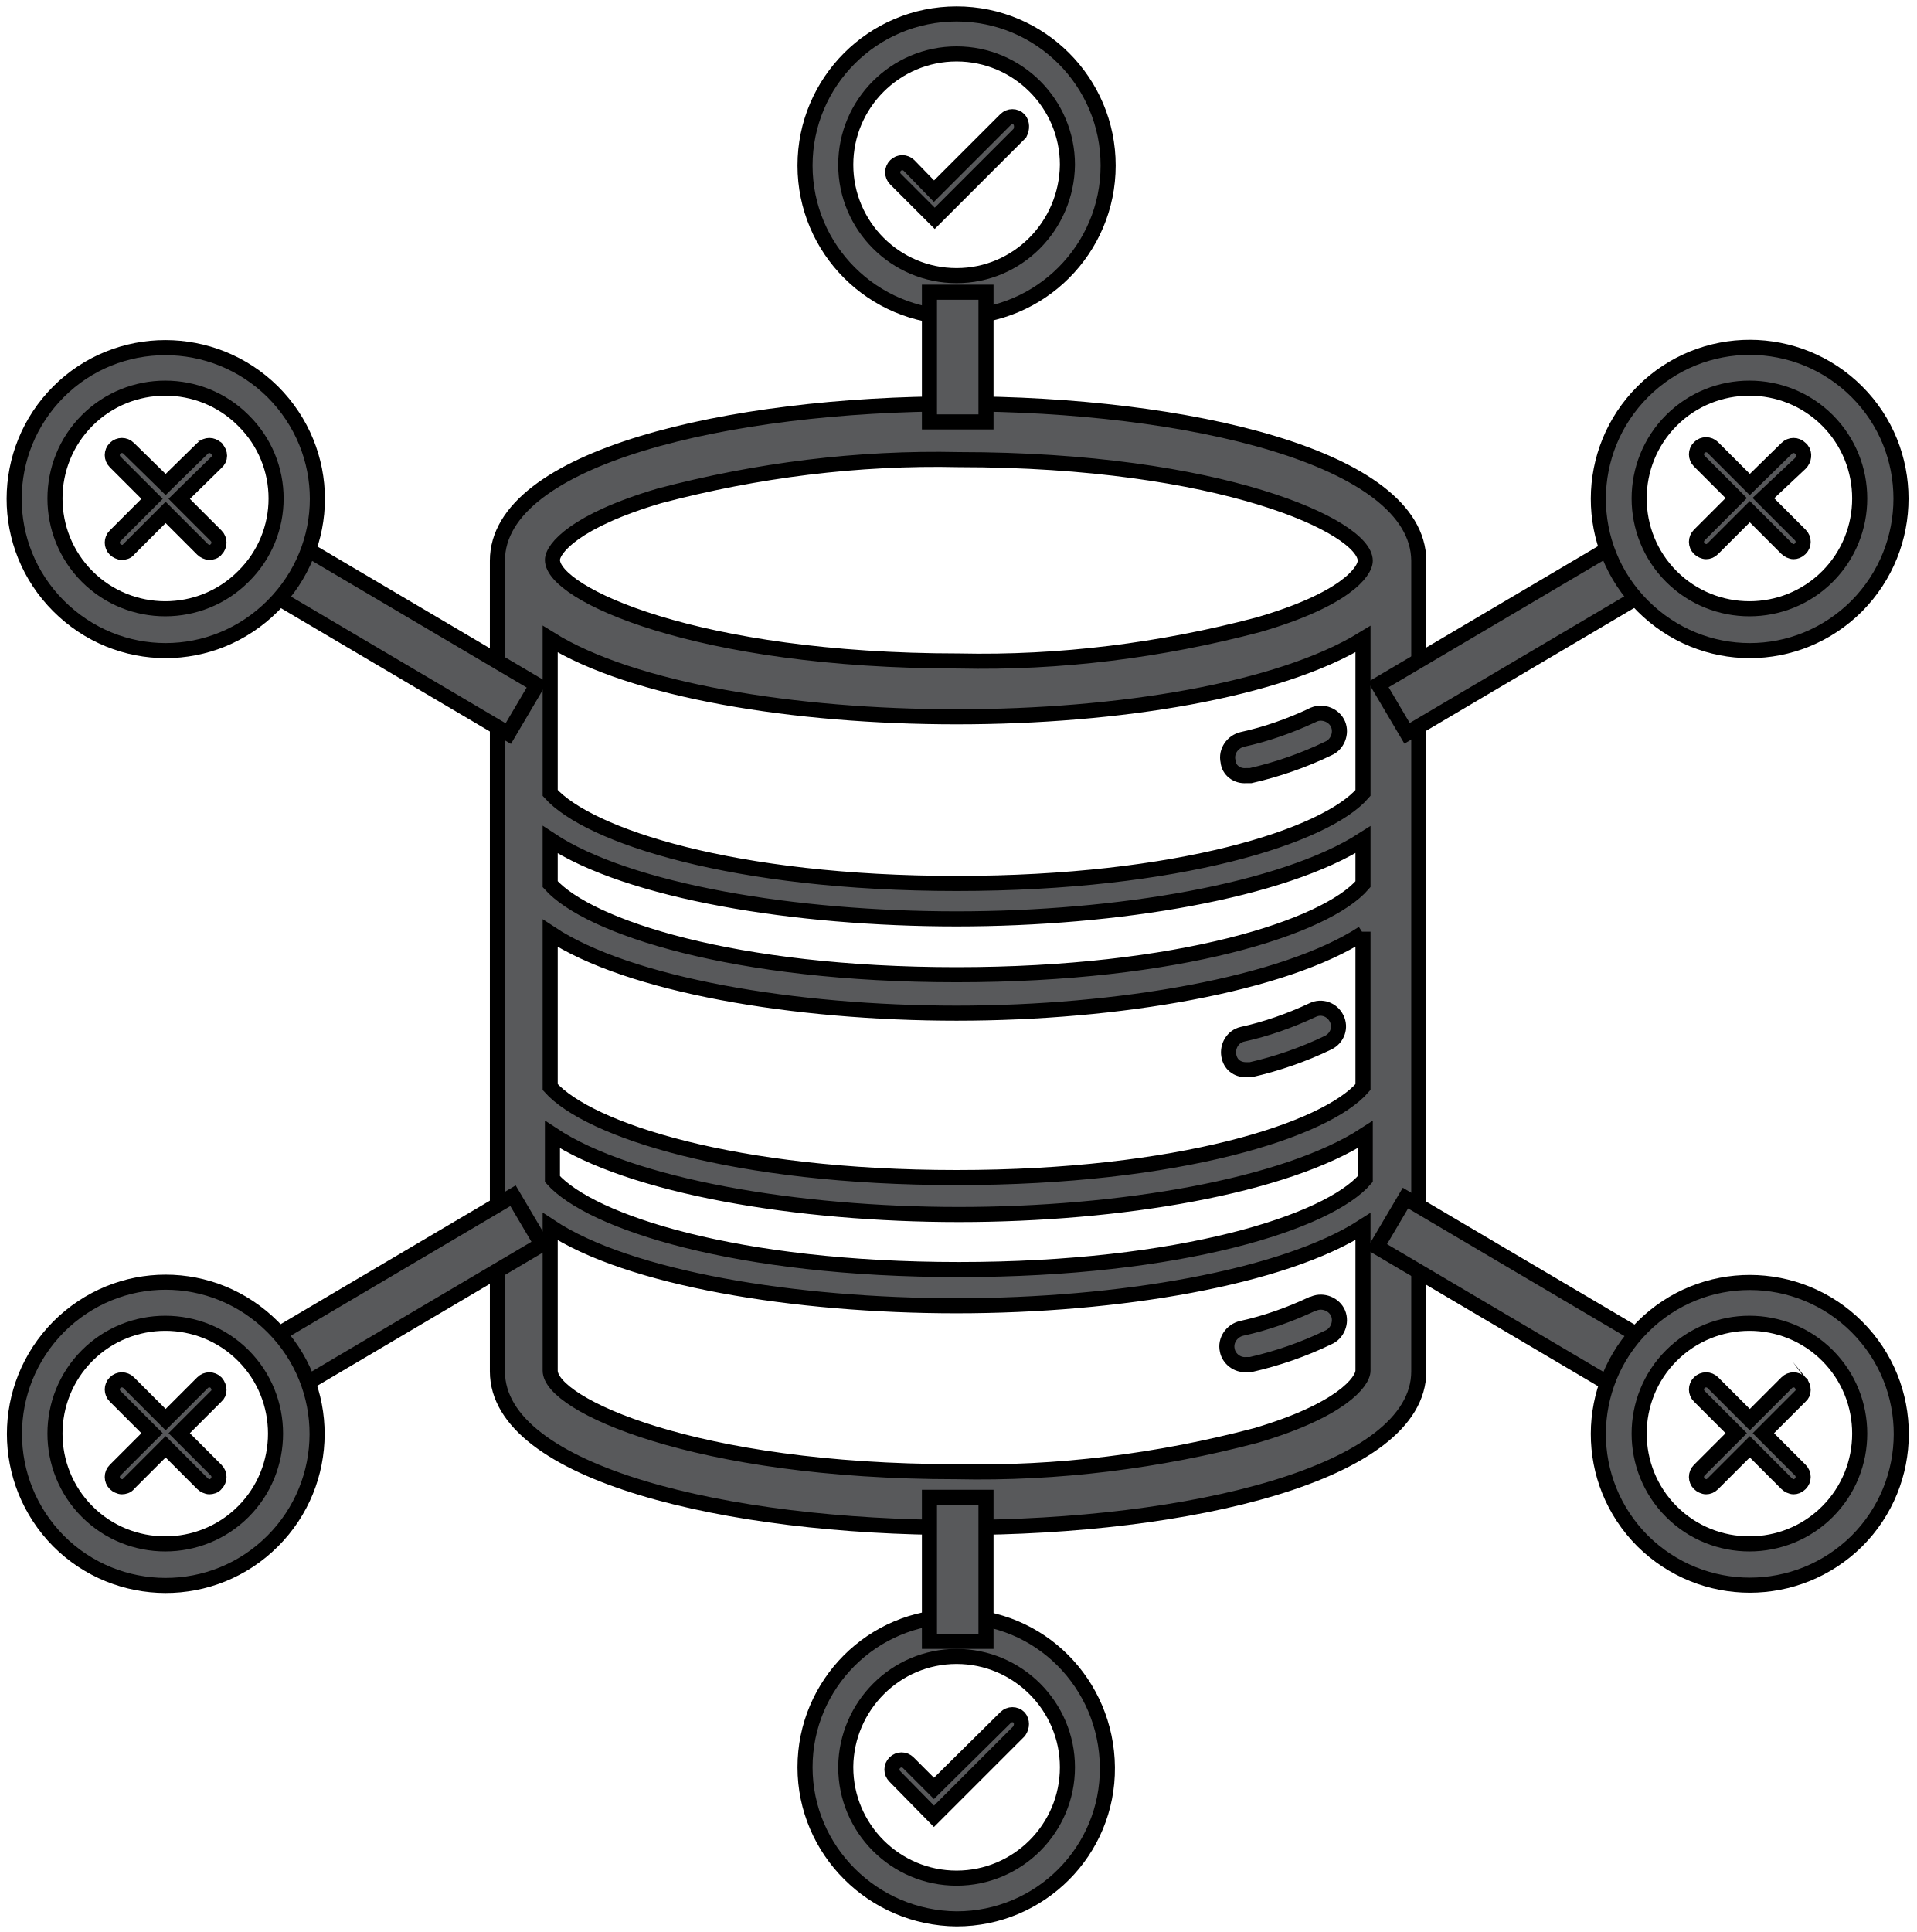
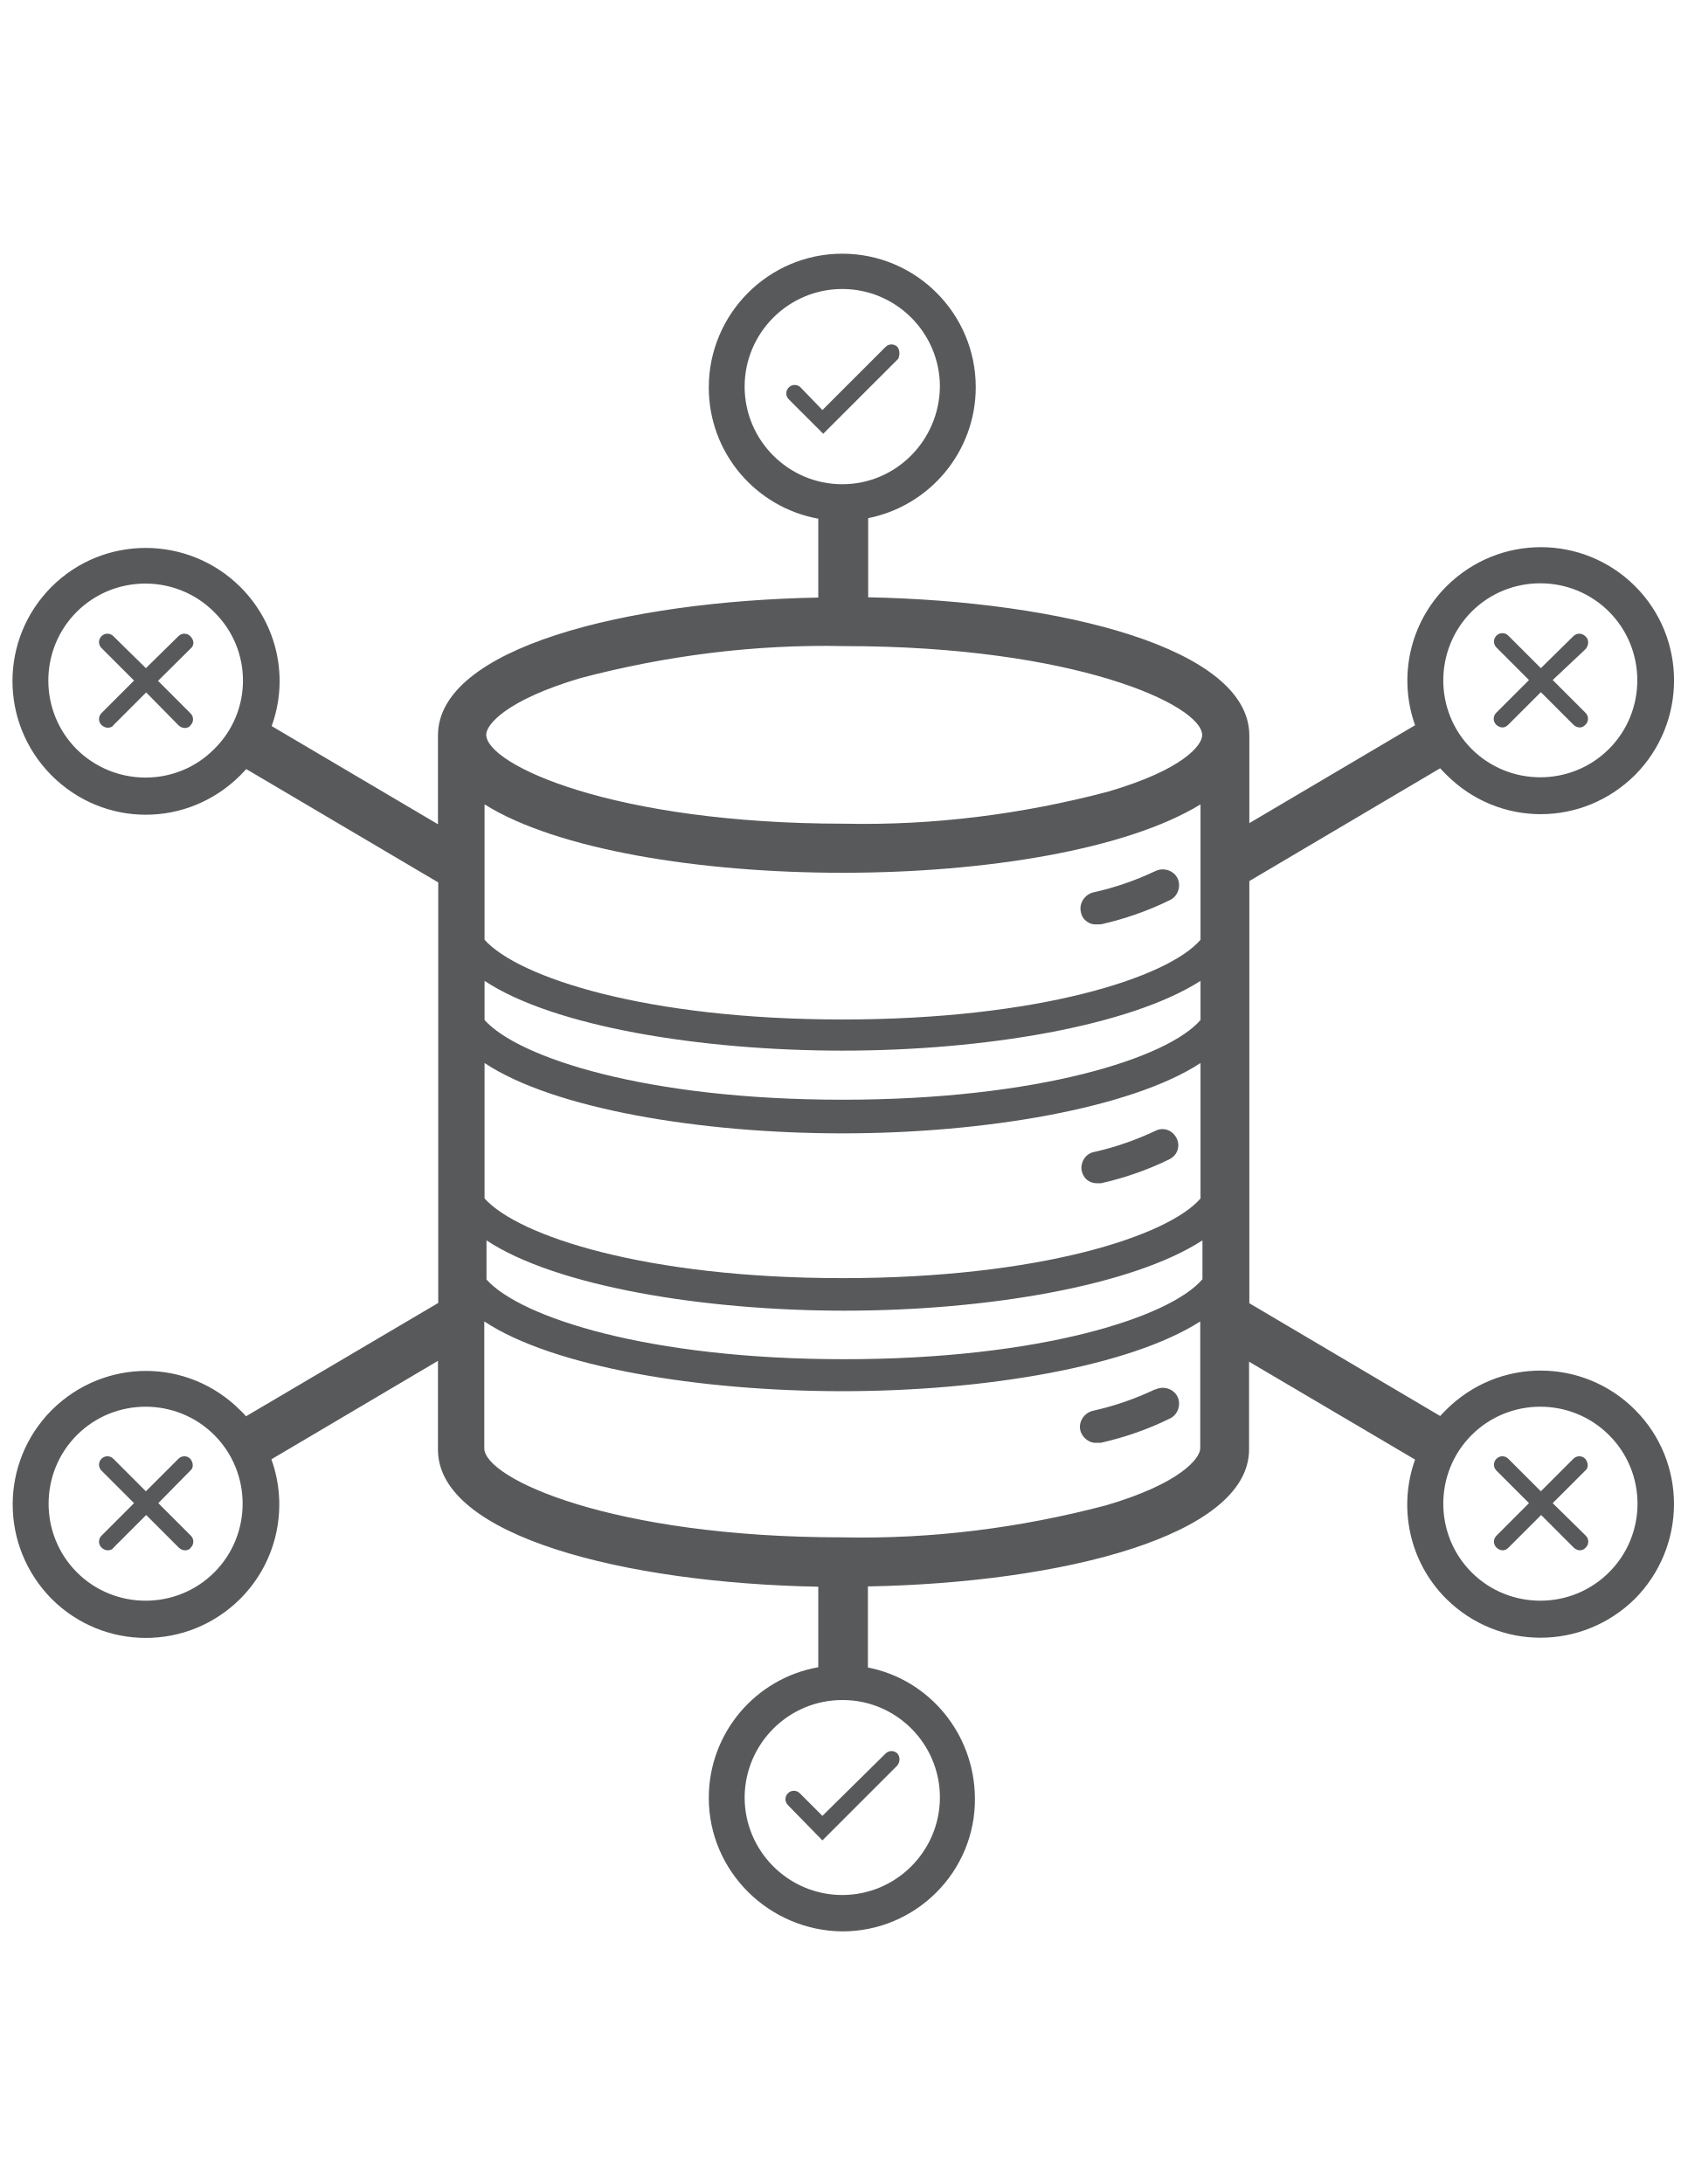
- <svg xmlns="http://www.w3.org/2000/svg" width="100%" height="100%" viewBox="0 0 51.9 52.3" data-name="Layer 1">
+ <svg xmlns="http://www.w3.org/2000/svg" version="1.1" id="Layer_1" x="0px" y="0px" viewBox="0 0 612 792" style="enable-background:new 0 0 612 792;" xml:space="preserve">
  <style type="text/css">
- 	.st0{fill:#58595B;stroke:#000000;stroke-width:2;}
+ 	.st0{fill:none;}
+ 	.st1{fill:#58595B;}
+ 	.st2{fill:none;stroke:#58595B;stroke-width:0;stroke-linecap:round;stroke-linejoin:round;}
</style>
-   <g id="layer1" transform="translate(-439.8895,-54.18371)">
-     <g id="Layer_2-1" transform="matrix(0.2041451,0,0,0.2041461,440.0258,54.31601)">
-       <g id="Layer_1-2-5">
-         <path id="path9761" class="st0" d="M126.3,52.9C96,52.9,65.3,60,65.3,73.7v107.5c0,13.6,30.7,20.7,61.1,20.7s61.1-7.1,61.1-20.7     V73.7C187.4,60,156.7,52.9,126.3,52.9z M86.8,65.1c12.9-3.4,26.3-5.1,39.7-4.8c34.8,0,53.9,8.9,53.9,13.4c0,1.5-2.8,5.2-14.2,8.5     c-12.9,3.4-26.3,5.1-39.7,4.8c-34.8,0-53.9-8.9-53.9-13.4C72.6,72.1,75.6,68.4,86.8,65.1z M180.1,116.6c-4.9,5.7-24.4,12-53.9,12     s-48.8-6.3-53.9-12v-5.9c10.4,6.9,32.6,10.5,53.9,10.5s43.3-3.7,53.9-10.5V116.6z M180.1,122.9v20.6c-4.9,5.7-24.4,12-53.9,12     s-48.8-6.3-53.9-12v-20.4c10.4,6.9,32.5,10.6,53.9,10.6s43.5-3.8,53.9-10.6V122.9z M72.6,149.8c10.4,6.9,32.6,10.6,53.9,10.6     s43.3-3.7,53.9-10.6v5.9c-4.9,5.7-24.4,12-53.9,12s-48.8-6.3-53.9-12V149.8z M180.1,104.5c-4.9,5.7-24.4,12-53.9,12     s-48.8-6.3-53.9-12V84.1c10.9,6.8,32.4,10.3,53.9,10.3s42.8-3.5,53.9-10.3V104.5z M165.9,189.7c-12.9,3.4-26.3,5.1-39.7,4.8     c-34.8,0-53.9-8.9-53.9-13.4V162c10.4,6.9,32.5,10.5,53.9,10.5s43.3-3.7,53.9-10.5v19.1C180.1,182.6,177.1,186.4,165.9,189.7     L165.9,189.7z" />
-         <path id="path9763" class="st0" d="M164.6,102.2h0.6c3.5-0.8,7-2,10.3-3.6c1.2-0.5,1.8-2,1.3-3.2c-0.5-1.2-2-1.8-3.2-1.3     c-0.1,0-0.2,0.1-0.2,0.1c-3,1.4-6.1,2.5-9.3,3.2c-1.3,0.3-2.2,1.6-1.9,2.9C162.3,101.5,163.4,102.3,164.6,102.2L164.6,102.2z" />
-         <path id="path9765" class="st0" d="M164.6,141.2c0.2,0,0.4,0,0.6,0c3.5-0.8,7-2,10.3-3.6c1.2-0.6,1.7-2,1.1-3.2     c-0.6-1.2-2-1.7-3.2-1.1c0,0,0,0,0,0c-3,1.4-6.1,2.5-9.3,3.2c-1.3,0.3-2,1.6-1.8,2.8C162.5,140.5,163.4,141.2,164.6,141.2z" />
-         <path id="path9767" class="st0" d="M173.3,172.3c-3,1.4-6.1,2.5-9.3,3.2c-1.3,0.3-2.2,1.6-1.9,2.9c0.2,1.1,1.3,2,2.5,1.9h0.6     c3.5-0.8,7-2,10.3-3.6c1.2-0.5,1.8-2,1.3-3.2c-0.5-1.2-2-1.8-3.2-1.3C173.4,172.3,173.3,172.3,173.3,172.3L173.3,172.3z" />
-         <path id="path9769" class="st0" d="M126.2,1.2c-11.1,0-20.1,9-20.1,20.1s9,20.1,20.1,20.1s20.1-9,20.1-20.1c0,0,0,0,0,0     C146.3,10.2,137.3,1.2,126.2,1.2z M126.2,35.9c-8.1,0-14.7-6.6-14.7-14.7s6.6-14.7,14.7-14.7c8.1,0,14.7,6.6,14.7,14.7     C140.8,29.3,134.3,35.9,126.2,35.9z" />
-         <path id="path9771" class="st0" d="M134.5,15.2c-0.5-0.5-1.3-0.5-1.8,0l-9.5,9.5l-3.3-3.4c-0.5-0.5-1.3-0.5-1.8,0c0,0,0,0,0,0     c-0.5,0.5-0.5,1.3,0,1.8l5.2,5.2l11.3-11.3C134.9,16.4,134.9,15.7,134.5,15.2z" />
-         <path id="path9773" class="st0" d="M126.2,253.8c11.1,0,20.1-9,20-20.1s-9-20.1-20.1-20c-11.1,0-20,9-20,20     C106.1,244.7,115.1,253.7,126.2,253.8C126.2,253.8,126.2,253.8,126.2,253.8z M126.2,219c8.1,0,14.7,6.6,14.7,14.7     c0,8.1-6.6,14.7-14.7,14.7c-8.1,0-14.7-6.6-14.7-14.7c0,0,0,0,0-0.1C111.6,225.6,118.1,219,126.2,219z" />
-         <path id="path9775" class="st0" d="M134.5,227.1c-0.5-0.5-1.3-0.5-1.8,0c0,0,0,0,0,0l-9.5,9.4l-3.4-3.4c-0.5-0.5-1.3-0.5-1.8,0     c-0.5,0.5-0.5,1.3,0,1.8l5.2,5.3l11.3-11.3C134.9,228.3,134.9,227.6,134.5,227.1z" />
-         <rect id="rect9777" x="181.4" y="79.8" transform="matrix(0.8611 -0.5084 0.5084 0.8611 -14.6422 113.6412)" class="st0" width="38.6" height="7.5" />
-         <rect id="rect9779" x="33" y="167.3" transform="matrix(0.8611 -0.5084 0.5084 0.8611 -79.6836 50.4535)" class="st0" width="39" height="7.5" />
-         <rect id="rect9781" x="48.3" y="64.4" transform="matrix(0.5083 -0.8612 0.8612 0.5083 -46.4273 85.9199)" class="st0" width="7.5" height="38.5" />
-         <rect id="rect9783" x="196.7" y="151.9" transform="matrix(0.5083 -0.8612 0.8612 0.5083 -48.8794 256.8686)" class="st0" width="7.5" height="38.7" />
-         <rect id="rect9785" x="122.6" y="38.1" class="st0" width="7.5" height="17.2" />
-         <rect id="rect9787" x="122.6" y="197.9" class="st0" width="7.5" height="19.1" />
-         <path id="path9789" class="st0" d="M245.6,203.7c7.8-7.8,7.9-20.5,0-28.4c-7.8-7.8-20.5-7.9-28.4,0c-7.8,7.8-7.9,20.5,0,28.4     c0,0,0,0,0,0C225.1,211.5,237.7,211.5,245.6,203.7z M221,179.1c5.7-5.7,15-5.7,20.7,0c5.7,5.7,5.7,15,0,20.7s-15,5.7-20.7,0     c0,0,0,0,0,0C215.3,194.1,215.3,184.8,221,179.1z" />
-         <path id="path9791" class="st0" d="M245.6,51.3c-7.8-7.8-20.5-7.9-28.4,0c-7.8,7.8-7.9,20.5,0,28.4s20.5,7.9,28.4,0c0,0,0,0,0,0     C253.4,71.8,253.4,59.1,245.6,51.3z M221,75.8c-5.7-5.7-5.7-15,0-20.7c5.7-5.7,15-5.7,20.7,0s5.7,15,0,20.7c0,0,0,0,0,0     C236,81.5,226.7,81.5,221,75.8z" />
-         <path id="path9793" class="st0" d="M238.1,182.7c-0.5-0.5-1.3-0.5-1.8,0l-4.9,4.9l-4.9-4.9c-0.5-0.5-1.3-0.5-1.8,0     c-0.5,0.5-0.5,1.3,0,1.8c0,0,0,0,0,0l4.9,4.9l-4.9,4.9c-0.5,0.5-0.5,1.3,0,1.8c0,0,0,0,0,0c0.2,0.2,0.6,0.4,0.9,0.4     c0.3,0,0.6-0.1,0.9-0.4l4.9-4.9l4.9,4.9c0.2,0.2,0.6,0.4,0.9,0.4c0.3,0,0.6-0.1,0.9-0.4c0.5-0.5,0.5-1.3,0-1.8c0,0,0,0,0,0     l-4.9-4.9l4.9-4.9C238.6,184.1,238.6,183.3,238.1,182.7C238.1,182.8,238.1,182.8,238.1,182.7z" />
-         <path id="path9795" class="st0" d="M238.1,58.8c-0.5-0.5-1.3-0.5-1.8,0l-4.9,4.8l-4.9-4.9c-0.5-0.5-1.3-0.5-1.8,0     c-0.5,0.5-0.5,1.3,0,1.8c0,0,0,0,0,0l4.9,4.9l-4.9,4.9c-0.5,0.5-0.5,1.3,0,1.8c0,0,0,0,0,0c0.2,0.2,0.6,0.4,0.9,0.4     c0.3,0,0.6-0.1,0.9-0.4l4.9-4.9l4.9,4.9c0.2,0.2,0.6,0.4,0.9,0.4c0.3,0,0.6-0.1,0.9-0.4c0.5-0.5,0.5-1.3,0-1.8c0,0,0,0,0,0     l-4.9-4.9l4.9-4.6c0.5-0.5,0.6-1.3,0.2-1.8C238.2,58.9,238.1,58.8,238.1,58.8z" />
-         <path id="path9797" class="st0" d="M7.1,51.3c-7.8,7.8-7.9,20.5,0,28.4s20.5,7.9,28.4,0s7.9-20.5,0-28.4c0,0,0,0,0,0     C27.6,43.5,14.9,43.5,7.1,51.3z M31.6,75.8c-5.7,5.7-15,5.7-20.7,0c-5.7-5.7-5.7-15,0-20.7s15-5.7,20.7,0c0,0,0,0,0,0     C37.4,60.8,37.4,70.1,31.6,75.8z" />
-         <path id="path9799" class="st0" d="M7.1,203.7c7.8,7.8,20.5,7.9,28.4,0c7.8-7.8,7.9-20.5,0-28.4s-20.5-7.9-28.4,0c0,0,0,0,0,0     C-0.7,183.2-0.7,195.8,7.1,203.7z M31.6,179.1c5.7,5.7,5.7,15,0,20.7c-5.7,5.7-15,5.7-20.7,0c-5.7-5.7-5.7-15,0-20.7c0,0,0,0,0,0     C16.6,173.4,25.9,173.4,31.6,179.1z" />
-         <path id="path9801" class="st0" d="M28,58.8c-0.5-0.5-1.3-0.5-1.8,0l-4.9,4.8l-4.9-4.8c-0.5-0.5-1.3-0.5-1.8,0     c-0.5,0.5-0.5,1.3,0,1.8c0,0,0,0,0,0l4.9,4.9l-4.9,4.9c-0.5,0.5-0.5,1.3,0,1.8c0,0,0,0,0,0c0.2,0.2,0.6,0.4,0.9,0.4     c0.3,0,0.7-0.1,0.9-0.4l4.9-4.9l4.9,4.9c0.2,0.2,0.6,0.4,0.9,0.4c0.3,0,0.7-0.1,0.9-0.4c0.5-0.5,0.5-1.3,0-1.8l-4.9-4.9l4.9-4.8     C28.6,60.2,28.6,59.4,28,58.8C28.1,58.8,28,58.8,28,58.8z" />
-         <path id="path9803" class="st0" d="M28,182.7c-0.5-0.5-1.3-0.5-1.8,0l-4.9,4.9l-4.9-4.9c-0.5-0.5-1.3-0.5-1.8,0     c-0.5,0.5-0.5,1.3,0,1.8c0,0,0,0,0,0l4.9,4.9l-4.9,4.9c-0.5,0.5-0.5,1.3,0,1.8c0,0,0,0,0,0c0.2,0.2,0.6,0.4,0.9,0.4     c0.3,0,0.7-0.1,0.9-0.4l4.9-4.9l4.9,4.9c0.2,0.2,0.6,0.4,0.9,0.4c0.3,0,0.7-0.1,0.9-0.4c0.5-0.5,0.5-1.3,0-1.8l-4.9-4.9l4.9-4.9     C28.5,184.1,28.5,183.3,28,182.7z" />
-       </g>
-     </g>
+   <g>
+     <path class="st0" d="M340.8,140.2c0-19.5-15.9-35.4-35.4-35.4c-19.5,0-35.4,15.9-35.4,35.4s15.9,35.4,35.4,35.4   C324.9,175.6,340.5,159.7,340.8,140.2z M285.9,144.8c-1.2-1.2-1.2-3.1,0-4.3c1.2-1.2,3.1-1.2,4.3,0l7.9,8.2l22.9-22.9   c1.2-1.2,3.1-1.2,4.3,0c1,1.2,1,2.9,0.2,4.3l-27.2,27.2L285.9,144.8z" />
+     <path class="st0" d="M583.4,271.7c13.7-13.7,13.7-36.1,0-49.8c-13.7-13.7-36.1-13.7-49.8,0c-13.7,13.7-13.7,36.1,0,49.8   S569.7,285.4,583.4,271.7z M542.5,234.8c-1.2-1.2-1.2-3.1,0-4.3c1.2-1.2,3.1-1.2,4.3,0l11.8,11.8l11.8-11.6c1.2-1.2,3.1-1.2,4.3,0   c0,0,0.2,0.2,0.5,0.5c1,1.2,0.7,3.1-0.5,4.3L563,246.6l11.8,11.8c1.2,1.2,1.2,3.1,0,4.3c-0.7,0.7-1.4,1-2.2,1s-1.7-0.5-2.2-1   L558.6,251l-11.8,11.8c-0.7,0.7-1.4,1-2.2,1c-0.7,0-1.7-0.5-2.2-1c-1.2-1.2-1.2-3.1,0-4.3l11.8-11.8L542.5,234.8z" />
+     <path class="st0" d="M270,651.5c0,0.2,0,0.2,0,0.2c0,19.5,15.9,35.4,35.4,35.4s35.4-15.9,35.4-35.4s-15.9-35.4-35.4-35.4   C285.9,616.4,270.3,632.3,270,651.5z M325.4,635.9c1,1.2,1,2.9,0,4.3l-27.2,27.2l-12.5-12.8c-1.2-1.2-1.2-3.1,0-4.3   c1.2-1.2,3.1-1.2,4.3,0l8.2,8.2l22.9-22.6C322.3,634.7,324.2,634.7,325.4,635.9z" />
+     <path class="st0" d="M305.4,463.5c71,0,118-15.2,129.8-28.9v-49.1c-25,16.4-78.2,25.5-129.8,25.5c-51.5,0-104.7-8.9-129.8-25.5   v49.1C187.9,448.4,234.4,463.5,305.4,463.5z M396.6,417.8c7.7-1.7,15.2-4.3,22.4-7.7c2.9-1.4,6.3-0.2,7.7,2.6s0.2,6.3-2.6,7.7   c-7.9,3.9-16.4,6.7-24.8,8.7c-0.5,0-1,0-1.4,0c-2.9,0-5.1-1.7-5.5-4.6C391.8,421.6,393.5,418.5,396.6,417.8z" />
+     <path class="st0" d="M27.8,520.3c-13.7,13.7-13.7,36.1,0,49.8s36.1,13.7,49.8,0s13.7-36.1,0-49.8C64,506.6,41.6,506.6,27.8,520.3z    M69,556.9c1.2,1.2,1.2,3.1,0,4.3c-0.5,0.7-1.4,1-2.2,1s-1.7-0.5-2.2-1l-11.8-11.8l-11.8,11.8c-0.5,0.7-1.4,1-2.2,1s-1.7-0.5-2.2-1   c-1.2-1.2-1.2-3.1,0-4.3l11.8-11.8l-11.8-11.8c-1.2-1.2-1.2-3.1,0-4.3c1.2-1.2,3.1-1.2,4.3,0l11.8,11.8L64.7,529   c1.2-1.2,3.1-1.2,4.3,0c1.2,1.4,1.2,3.4,0,4.3l-11.8,11.8L69,556.9z" />
+     <path class="st0" d="M77.7,221.8c-13.7-13.7-36.1-13.7-49.8,0c-13.7,13.7-13.7,36.1,0,49.8s36.1,13.7,49.8,0   C91.6,258,91.6,235.6,77.7,221.8z M69,258.7c1.2,1.2,1.2,3.1,0,4.3c-0.5,0.7-1.4,1-2.2,1s-1.7-0.5-2.2-1l-11.8-11.8L41.1,263   c-0.5,0.7-1.4,1-2.2,1s-1.7-0.5-2.2-1c-1.2-1.2-1.2-3.1,0-4.3l11.8-11.8l-11.8-11.8c-1.2-1.2-1.2-3.1,0-4.3c1.2-1.2,3.1-1.2,4.3,0   l11.8,11.6l11.8-11.6c1.2-1.2,3.1-1.2,4.3,0c0.1,0,0.1,0,0.1,0c0,0,0,0-0.1,0c1.4,1.4,1.4,3.4,0,4.6l-11.8,11.6L69,258.7z" />
+     <path class="st0" d="M305.4,369.6c71,0,118-15.2,129.8-28.9v-49.1c-26.7,16.4-78,24.8-129.8,24.8c-51.8,0-103.5-8.4-129.8-24.8   v49.1C187.9,354.5,234.4,369.6,305.4,369.6z M396.6,323.7c7.7-1.7,15.2-4.3,22.4-7.7c0,0,0.2-0.2,0.5-0.2c2.9-1.2,6.5,0.2,7.7,3.1   c1.2,2.9-0.2,6.5-3.1,7.7c-7.9,3.9-16.4,6.7-24.8,8.7h-1.4c-2.9,0.2-5.5-1.7-5.8-4.6C391.3,327.5,393.5,324.4,396.6,323.7z" />
+     <path class="st0" d="M305.4,398.8c71,0,118-15.2,129.8-28.9v-14.2c-25.5,16.4-78.5,25.3-129.8,25.3c-51.3,0-104.7-8.7-129.8-25.3   v14.2C187.9,383.6,234.4,398.8,305.4,398.8z" />
+     <path class="st0" d="M583.4,520.3c-13.7-13.7-36.1-13.7-49.8,0c-13.7,13.7-13.7,36.1,0,49.8s36.1,13.7,49.8,0   S597.2,534.1,583.4,520.3z M574.8,556.9c1.2,1.2,1.2,3.1,0,4.3c-0.7,0.7-1.4,1-2.2,1s-1.7-0.5-2.2-1l-11.8-11.8l-11.8,11.8   c-0.7,0.7-1.4,1-2.2,1c-0.7,0-1.7-0.5-2.2-1c-1.2-1.2-1.2-3.1,0-4.3l11.8-11.8l-11.8-11.8c-1.2-1.2-1.2-3.1,0-4.3   c1.2-1.2,3.1-1.2,4.3,0l11.8,11.8l11.8-11.8c1.2-1.2,3.1-1.2,4.3,0c1.2,1.4,1.2,3.4,0,4.3L563,545.1L574.8,556.9z" />
+     <path class="st0" d="M176.4,449.8V464c12.3,13.7,58.7,28.9,129.8,28.9s118-15.2,129.8-28.9v-14.2c-25.5,16.6-78.5,25.5-129.8,25.5   C254.9,475.3,201.4,466.4,176.4,449.8z" />
+     <path class="st0" d="M306.1,234.4c-32.3-0.7-64.5,3.4-95.6,11.6c-27,7.9-34.2,16.9-34.2,20.5c0,10.8,46,32.3,129.8,32.3   c32.3,0.7,64.5-3.4,95.6-11.6c27.4-7.9,34.2-16.9,34.2-20.5C435.9,255.8,389.9,234.4,306.1,234.4z" />
+     <path class="st0" d="M175.7,479.2v46c0,10.8,46,32.3,129.8,32.3c32.3,0.7,64.5-3.4,95.6-11.6c27-7.9,34.2-17.1,34.2-20.7v-46   c-25.5,16.4-78.2,25.3-129.8,25.3S200.7,495.8,175.7,479.2z M396.4,511.7c7.7-1.7,15.2-4.3,22.4-7.7c0,0,0.2,0,0.7-0.2   c2.9-1.2,6.5,0.2,7.7,3.1c1.2,2.9-0.2,6.5-3.1,7.7c-7.9,3.9-16.4,6.7-24.8,8.7h-1.4c-2.9,0.2-5.5-1.9-6-4.6   C391.1,515.5,393.3,512.4,396.4,511.7z" />
+     <path class="st1" d="M397.8,335.2h1.4c8.4-1.9,16.9-4.8,24.8-8.7c2.9-1.2,4.3-4.8,3.1-7.7c-1.2-2.9-4.8-4.3-7.7-3.1   c-0.2,0-0.5,0.2-0.5,0.2c-7.2,3.4-14.7,6-22.4,7.7c-3.1,0.7-5.3,3.9-4.6,7C392.3,333.5,395,335.5,397.8,335.2z" />
+     <path class="st1" d="M397.8,429.1c0.5,0,1,0,1.4,0c8.4-1.9,16.9-4.8,24.8-8.7c2.9-1.4,4.1-4.8,2.6-7.7s-4.8-4.1-7.7-2.6   c-7.2,3.4-14.7,6-22.4,7.7c-3.1,0.7-4.8,3.9-4.3,6.7C392.8,427.4,395,429.1,397.8,429.1z" />
+     <path class="st1" d="M397.8,523.2h1.4c8.4-1.9,16.9-4.8,24.8-8.7c2.9-1.2,4.3-4.8,3.1-7.7c-1.2-2.9-4.8-4.3-7.7-3.1   c-0.5,0.2-0.7,0.2-0.7,0.2c-7.2,3.4-14.7,6-22.4,7.7c-3.1,0.7-5.3,3.9-4.6,7C392.3,521.3,395,523.5,397.8,523.2z" />
+     <path class="st1" d="M325.4,125.8c-1.2-1.2-3.1-1.2-4.3,0l-22.9,22.9l-7.9-8.2c-1.2-1.2-3.1-1.2-4.3,0c-1.2,1.2-1.2,3.1,0,4.3   l12.5,12.5l27.2-27.2C326.3,128.7,326.3,127,325.4,125.8z" />
+     <path class="st1" d="M290,650.3c-1.2-1.2-3.1-1.2-4.3,0c-1.2,1.2-1.2,3.1,0,4.3l12.5,12.8l27.2-27.2c1-1.4,1-3.1,0-4.3   c-1.2-1.2-3.1-1.2-4.3,0l-22.9,22.6L290,650.3z" />
+     <path class="st1" d="M592.8,511.2c-18.8-18.8-49.3-19-68.4,0c-0.8,0.8-1.5,1.5-2.2,2.3L453,472.6V319.5l69.2-40.9   c0.7,0.8,1.5,1.6,2.3,2.4c19,19,49.3,19,68.4,0c18.8-19,18.8-49.6,0-68.4c-18.8-18.8-49.3-19-68.4,0   c-13.6,13.6-17.5,33.3-11.4,50.4L453,298.5v-31.9c-0.2-31.6-68.1-48.6-138.2-50v-28.7c22.2-4.4,39-24,39-47.5   c0-26.7-21.7-48.4-48.4-48.4S257,113.8,257,140.5c0,23.8,17.1,43.5,39.7,47.6v28.6c-69.9,1.3-137.9,18.3-137.9,50v32.2l-60.3-35.6   c6.2-17,2.4-36.7-11.4-50.5c-19-18.8-49.6-18.8-68.4,0c-18.8,18.8-19,49.3,0,68.4c19,19,49.3,19,68.4,0c0.8-0.8,1.5-1.6,2.2-2.3   l69.6,41.1v152.5l-69.7,41.1c-0.7-0.8-1.3-1.5-2.1-2.2c-19-19-49.3-19-68.4,0c-18.8,19-18.8,49.3,0,68.4c18.8,18.8,49.3,19,68.4,0   c13.6-13.6,17.5-33.5,11.3-50.6l60.4-35.7v32.2c0,31.4,67.9,48.4,137.9,49.7v29.2c-22.7,4-39.7,23.8-39.7,47.4   c0,26.5,21.7,48.1,48.4,48.4c26.7,0,48.4-21.7,48.1-48.4c-0.2-23.4-16.7-43-38.8-47.3v-29.4c70.1-1.3,138.2-18.3,138.2-49.7v-31.8   l60.2,35.5c-6.1,17-2.4,36.8,11.3,50.5c19,18.8,49.3,18.8,68.4,0C611.6,560.8,611.8,530.2,592.8,511.2z M533.6,221.8   c13.7-13.7,36.1-13.7,49.8,0c13.7,13.7,13.7,36.1,0,49.8s-36.1,13.7-49.8,0S519.9,235.6,533.6,221.8z M27.8,271.7   c-13.7-13.7-13.7-36.1,0-49.8c13.7-13.7,36.1-13.7,49.8,0c14,13.7,14,36.1,0,49.8C64,285.4,41.6,285.4,27.8,271.7z M77.7,570.2   c-13.7,13.7-36.1,13.7-49.8,0s-13.7-36.1,0-49.8c13.7-13.7,36.1-13.7,49.8,0C91.4,534.1,91.4,556.5,77.7,570.2z M270,140.2   c0-19.5,15.9-35.4,35.4-35.4c19.5,0,35.4,15.9,35.4,35.4c-0.2,19.5-15.9,35.4-35.4,35.4C285.9,175.6,270,159.7,270,140.2z    M175.7,291.7c26.2,16.4,78,24.8,129.8,24.8c51.8,0,103-8.4,129.8-24.8v49.1c-11.8,13.7-58.7,28.9-129.8,28.9   s-117.5-15.2-129.8-28.9V291.7z M175.7,355.7c25,16.6,78.5,25.3,129.8,25.3c51.3,0,104.2-8.9,129.8-25.3v14.2   c-11.8,13.7-58.7,28.9-129.8,28.9s-117.5-15.2-129.8-28.9V355.7z M175.7,385.5c25,16.6,78.2,25.5,129.8,25.5   c51.5,0,104.7-9.1,129.8-25.5v49.1c-11.8,13.7-58.7,28.9-129.8,28.9s-117.5-15.2-129.8-28.9V385.5z M340.8,651.8   c0,19.5-15.9,35.4-35.4,35.4S270,671.3,270,651.8c0,0,0,0,0-0.2c0.2-19.3,15.9-35.1,35.4-35.1C324.9,616.4,340.8,632.3,340.8,651.8   z M435.2,525.2c0,3.6-7.2,12.8-34.2,20.7c-31.1,8.2-63.3,12.3-95.6,11.6c-83.8,0-129.8-21.4-129.8-32.3v-46   c25,16.6,78.2,25.3,129.8,25.3s104.2-8.9,129.8-25.3V525.2z M435.9,464c-11.8,13.7-58.7,28.9-129.8,28.9S188.7,477.7,176.4,464   v-14.2c25,16.6,78.5,25.5,129.8,25.5c51.3,0,104.2-8.9,129.8-25.5V464z M401.7,287.1c-31.1,8.2-63.3,12.3-95.6,11.6   c-83.8,0-129.8-21.4-129.8-32.3c0-3.6,7.2-12.5,34.2-20.5c31.1-8.2,63.3-12.3,95.6-11.6c83.8,0,129.8,21.4,129.8,32.3   C435.9,270.2,429.1,279.1,401.7,287.1z M583.4,570.2c-13.7,13.7-36.1,13.7-49.8,0s-13.7-36.1,0-49.8c13.7-13.7,36.1-13.7,49.8,0   C597.2,534.1,597.2,556.5,583.4,570.2z" />
+     <path class="st1" d="M574.8,529c-1.2-1.2-3.1-1.2-4.3,0l-11.8,11.8L546.9,529c-1.2-1.2-3.1-1.2-4.3,0c-1.2,1.2-1.2,3.1,0,4.3   l11.8,11.8l-11.8,11.8c-1.2,1.2-1.2,3.1,0,4.3c0.5,0.5,1.4,1,2.2,1c0.7,0,1.4-0.2,2.2-1l11.8-11.8l11.8,11.8c0.5,0.5,1.4,1,2.2,1   s1.4-0.2,2.2-1c1.2-1.2,1.2-3.1,0-4.3L563,545.1l11.8-11.8C576,532.4,576,530.5,574.8,529z" />
+     <path class="st1" d="M542.5,262.8c0.5,0.5,1.4,1,2.2,1c0.7,0,1.4-0.2,2.2-1l11.8-11.8l11.8,11.8c0.5,0.5,1.4,1,2.2,1s1.4-0.2,2.2-1   c1.2-1.2,1.2-3.1,0-4.3L563,246.6l11.8-11.1c1.2-1.2,1.4-3.1,0.5-4.3c-0.2-0.2-0.5-0.5-0.5-0.5c-1.2-1.2-3.1-1.2-4.3,0l-11.8,11.6   l-11.8-11.8c-1.2-1.2-3.1-1.2-4.3,0c-1.2,1.2-1.2,3.1,0,4.3l11.8,11.8l-11.8,11.8C541.3,259.6,541.3,261.6,542.5,262.8z" />
+     <path class="st2" d="M69,230.7c0.1,0,0.1,0,0.1,0" />
+     <path class="st1" d="M69,230.7c-1.2-1.2-3.1-1.2-4.3,0l-11.8,11.6l-11.8-11.6c-1.2-1.2-3.1-1.2-4.3,0c-1.2,1.2-1.2,3.1,0,4.3   l11.8,11.8l-11.8,11.8c-1.2,1.2-1.2,3.1,0,4.3c0.5,0.5,1.4,1,2.2,1s1.7-0.2,2.2-1l11.8-11.8L64.7,263c0.5,0.5,1.4,1,2.2,1   s1.7-0.2,2.2-1c1.2-1.2,1.2-3.1,0-4.3l-11.8-11.8L69,235.3C70.5,234.1,70.5,232.2,69,230.7z" />
+     <path class="st1" d="M69,529c-1.2-1.2-3.1-1.2-4.3,0l-11.8,11.8L41.1,529c-1.2-1.2-3.1-1.2-4.3,0c-1.2,1.2-1.2,3.1,0,4.3l11.8,11.8   l-11.8,11.8c-1.2,1.2-1.2,3.1,0,4.3c0.5,0.5,1.4,1,2.2,1s1.7-0.2,2.2-1l11.8-11.8l11.8,11.8c0.5,0.5,1.4,1,2.2,1s1.7-0.2,2.2-1   c1.2-1.2,1.2-3.1,0-4.3l-11.8-11.8L69,533.3C70.2,532.4,70.2,530.5,69,529z" />
  </g>
</svg>
